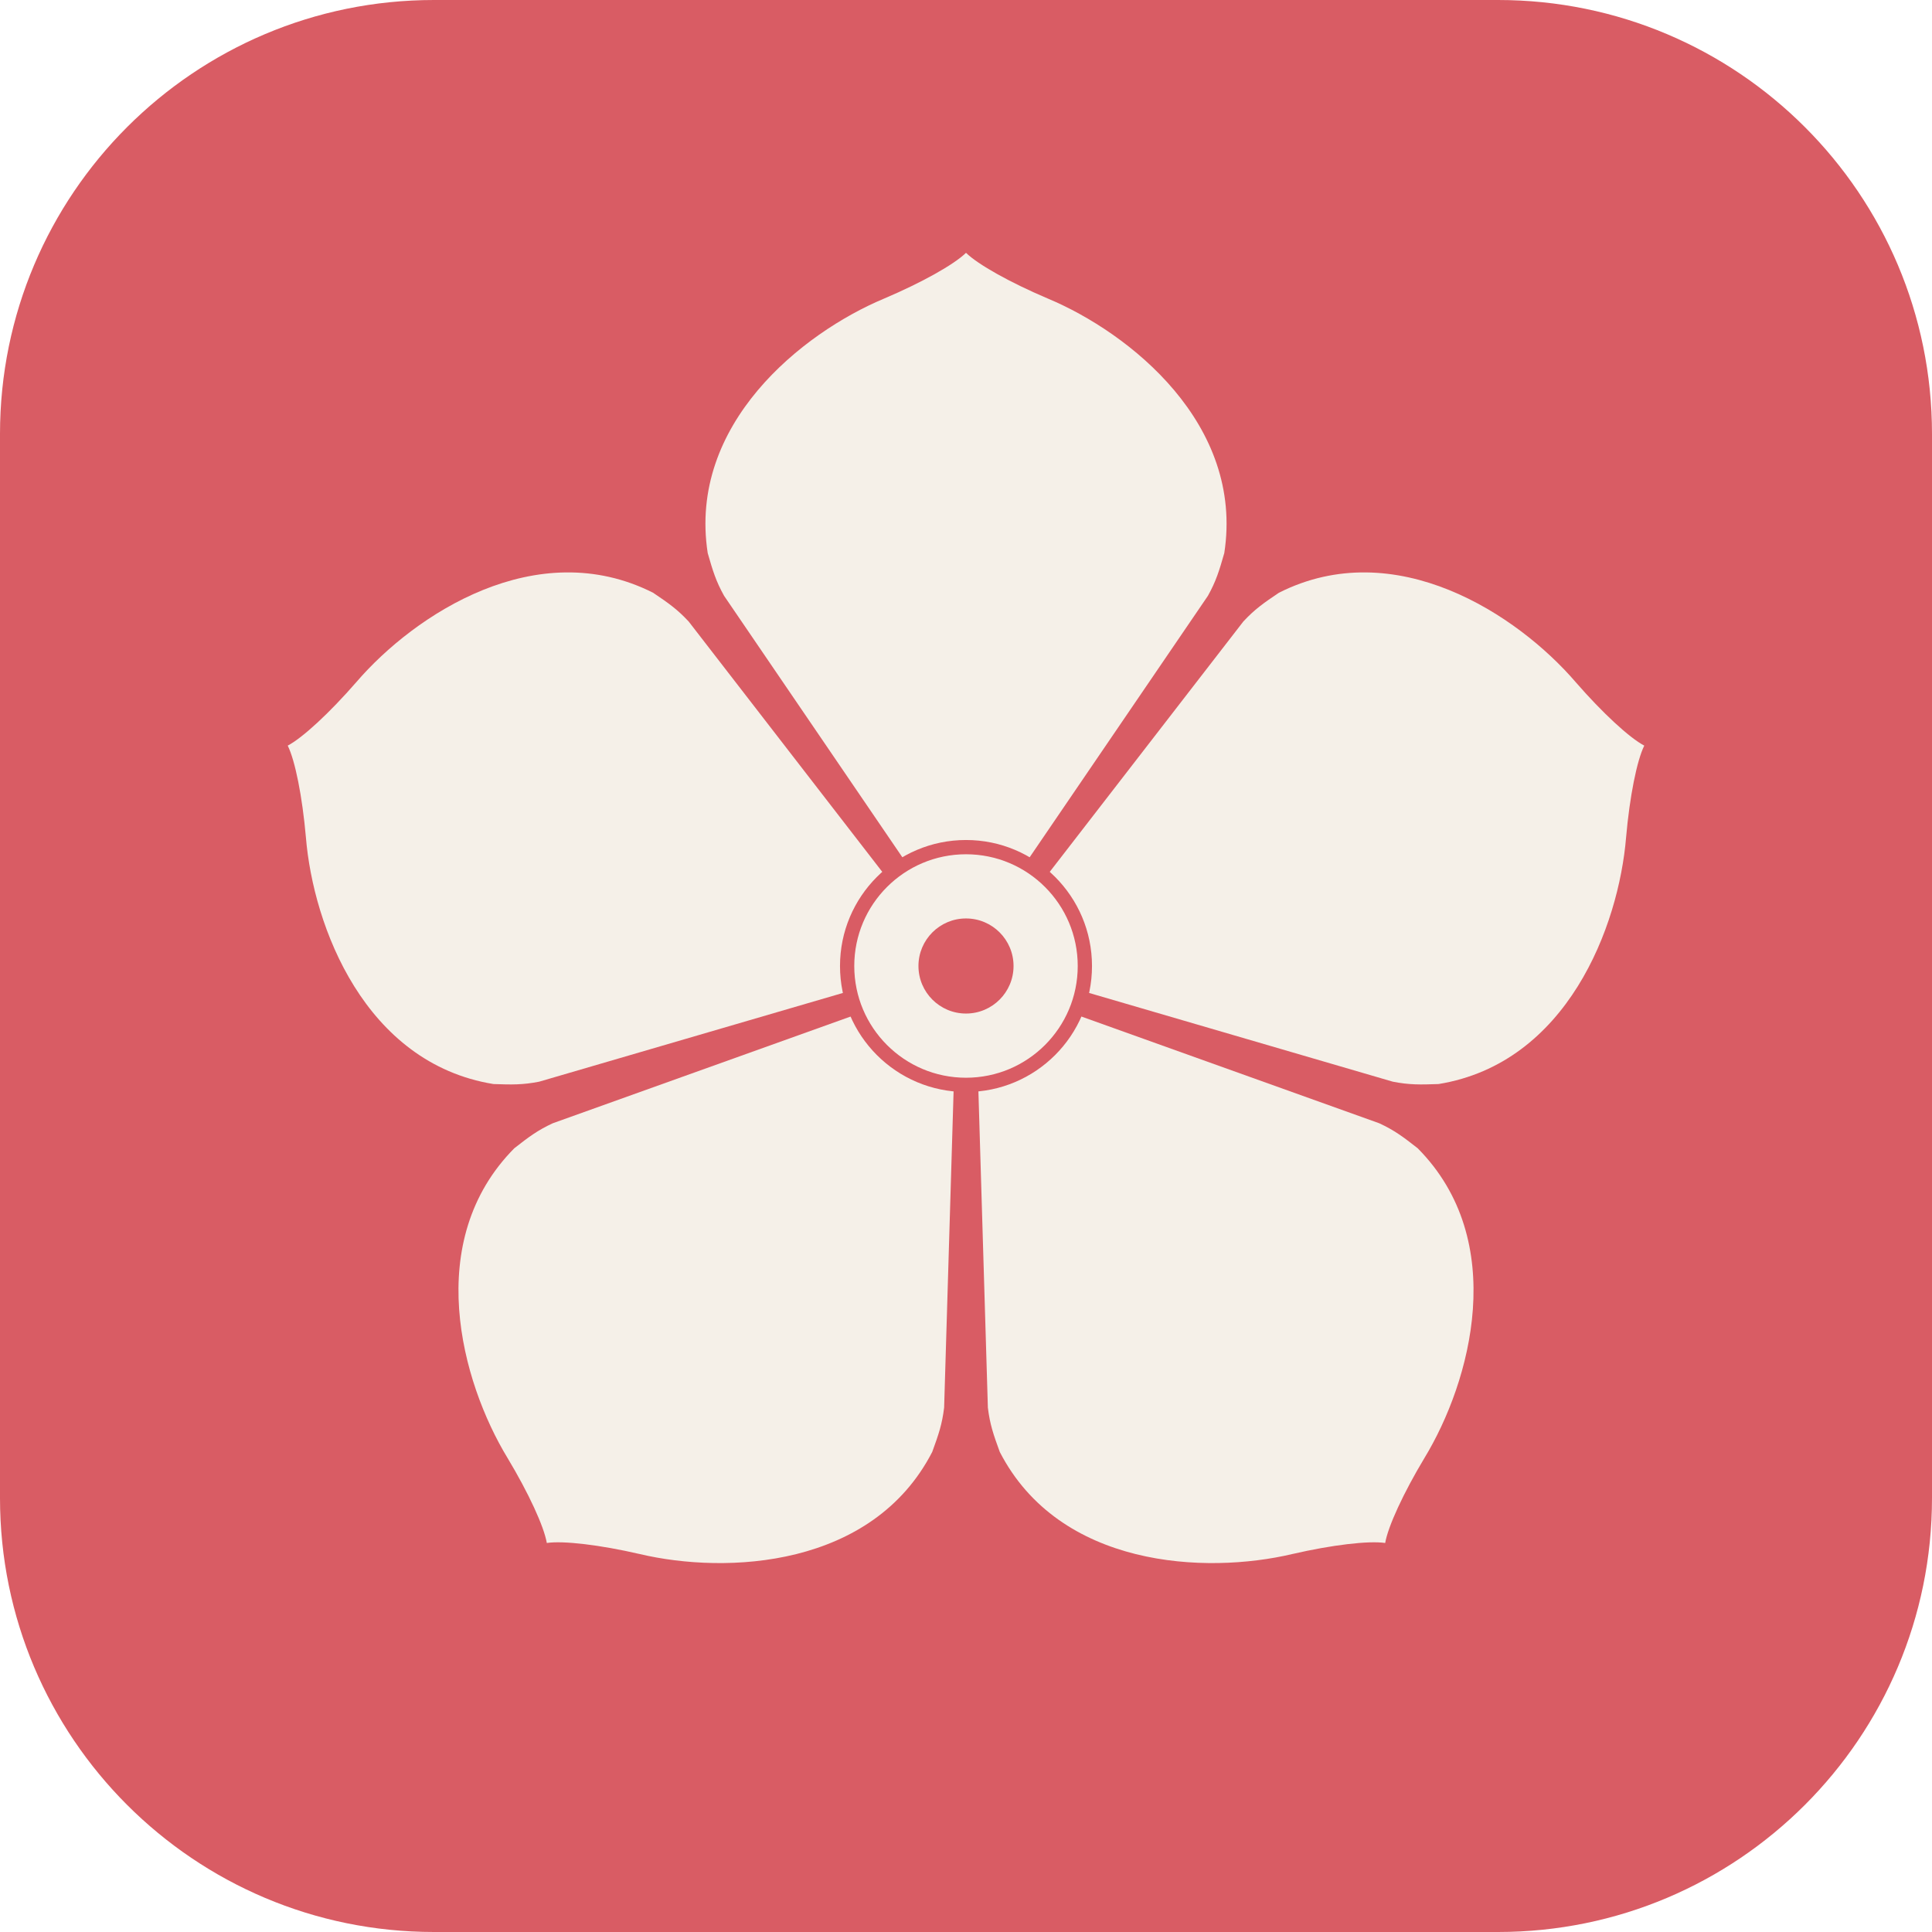
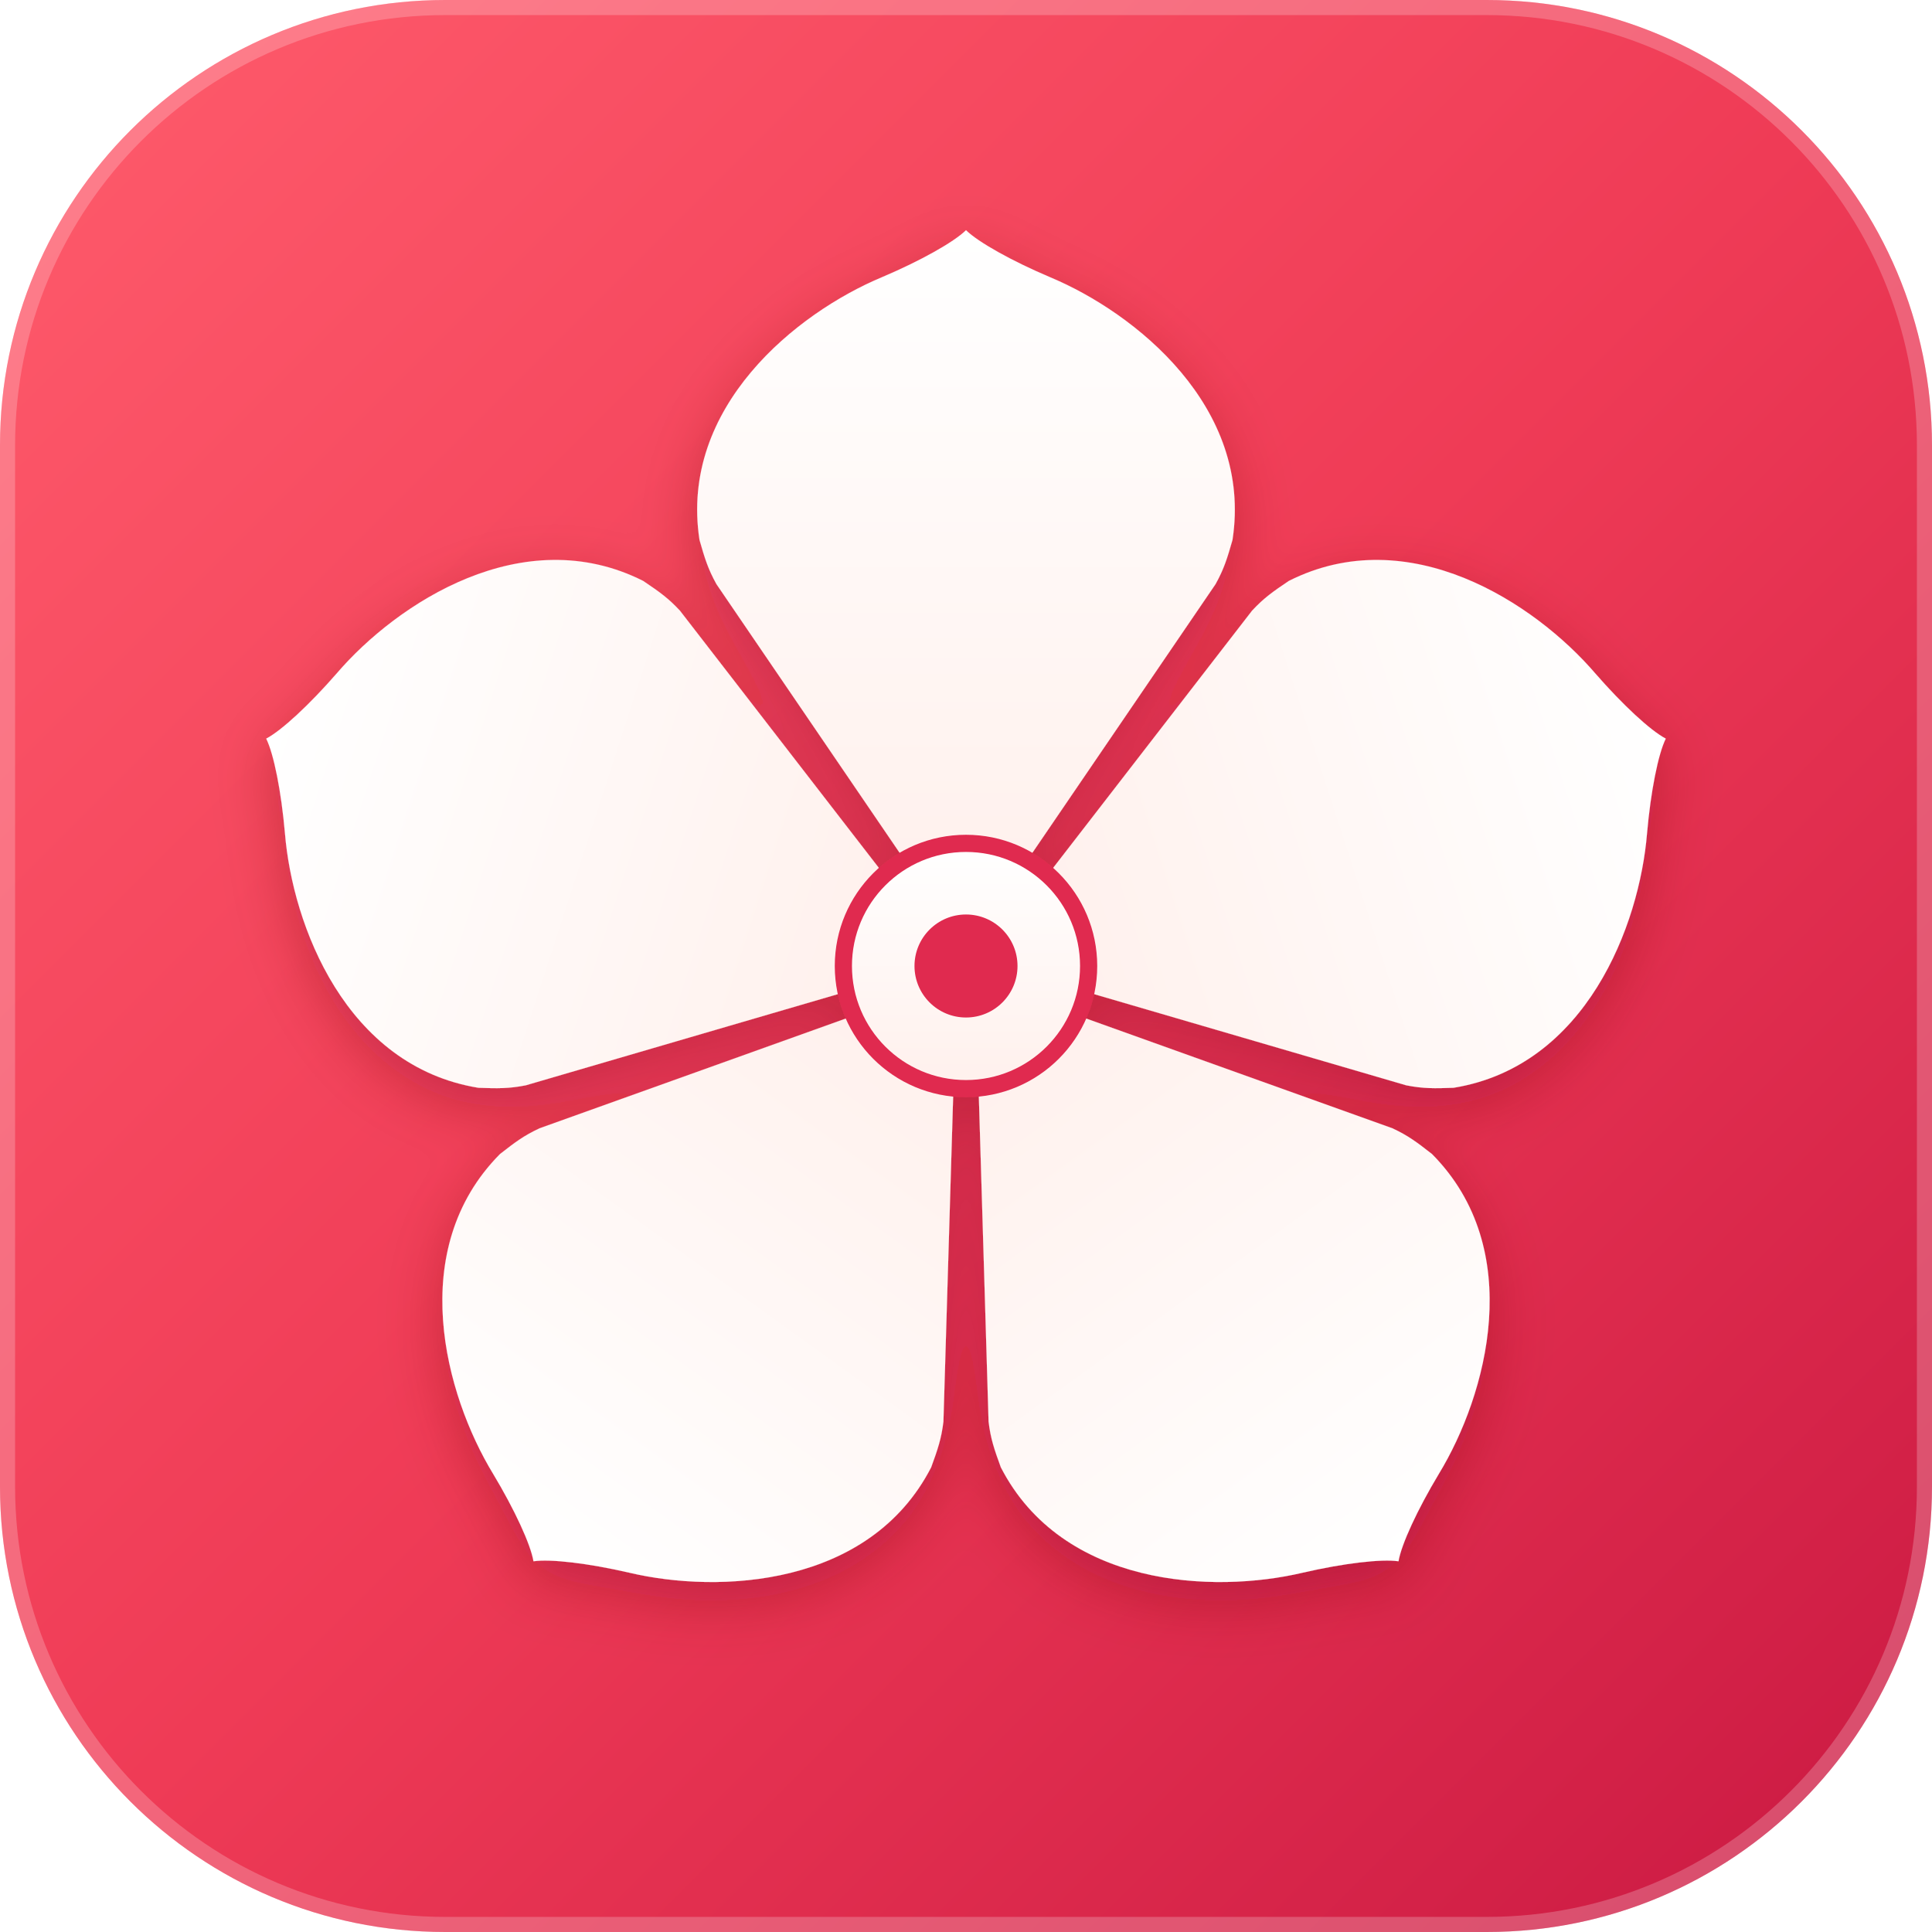
<svg xmlns="http://www.w3.org/2000/svg" viewBox="0 0 512 512" width="512" height="512">
-   <rect width="512" height="512" rx="115" fill="#D95C64" />
  <defs>
-     <path id="kikyou-petal" d="M 0,-300 C 5.0,-295.1 18.55,-287.5 34.34,-280.8 C 69.0,-266.3 117.0,-227.9 108.65,-173.7 C 106.5,-166.2 105.2,-161.9 101.75,-155.7 L 23.37,-40.74 L 0,-25 L -23.37,-40.74 L -101.75,-155.7 C -105.2,-161.9 -106.5,-166.2 -108.65,-173.7 C -117.0,-227.9 -69.0,-266.3 -34.34,-280.8 C -18.55,-287.5 -5.0,-295.1 0,-300 Z" fill="#F5F0E8" />
+     <linearGradient id="voca-grad" x1="0%" y1="0%" x2="100%" y2="100%">
+       <stop offset="0%" stop-color="#FF5C6C" />
+       <stop offset="50%" stop-color="#EF3B56" />
+       <stop offset="100%" stop-color="#C91842" />
+     </linearGradient>
+     <linearGradient id="petal-grad" x1="0%" y1="0%" x2="0%" y2="100%">
+       <stop offset="0%" stop-color="#FFFFFF" />
+       <stop offset="100%" stop-color="#FFF0EC" />
+     </linearGradient>
+     <filter id="flower-shadow" x="-20%" y="-20%" width="140%" height="140%">
+       <feDropShadow dx="0" dy="8" stdDeviation="12" flood-color="#800A23" flood-opacity="0.35" />
+     </filter>
+     <path id="kikyou-petal" d="M 0,-300 C 5.0,-295.1 18.55,-287.5 34.34,-280.8 C 69.0,-266.3 117.0,-227.9 108.65,-173.7 C 106.5,-166.2 105.2,-161.9 101.75,-155.7 L 23.37,-40.74 L 0,-25 L -23.37,-40.74 L -101.75,-155.7 C -105.2,-161.9 -106.5,-166.2 -108.65,-173.7 C -117.0,-227.9 -69.0,-266.3 -34.34,-280.8 C -18.55,-287.5 -5.0,-295.1 0,-300 Z" fill="url(#petal-grad)" />
  </defs>
-   <g transform="translate(256, 256) scale(0.63)">
+   <rect width="512" height="512" rx="118" fill="url(#voca-grad)" />
+   <rect x="2" y="2" width="508" height="508" rx="116" fill="none" stroke="rgba(255,255,255,0.22)" stroke-width="4" />
+   <g transform="translate(256, 256) scale(0.65)" filter="url(#flower-shadow)">
    <use href="#kikyou-petal" transform="rotate(0)" />
    <use href="#kikyou-petal" transform="rotate(72)" />
    <use href="#kikyou-petal" transform="rotate(144)" />
    <use href="#kikyou-petal" transform="rotate(216)" />
    <use href="#kikyou-petal" transform="rotate(288)" />
-     <circle cx="0" cy="0" r="50" fill="#F5F0E8" stroke="#D95C64" stroke-width="6" />
-     <circle cx="0" cy="0" r="20" fill="#D95C64" />
+     <circle cx="0" cy="0" r="50" fill="url(#petal-grad)" stroke="#E0294F" stroke-width="7" />
+     <circle cx="0" cy="0" r="21" fill="#E0294F" />
  </g>
</svg>
